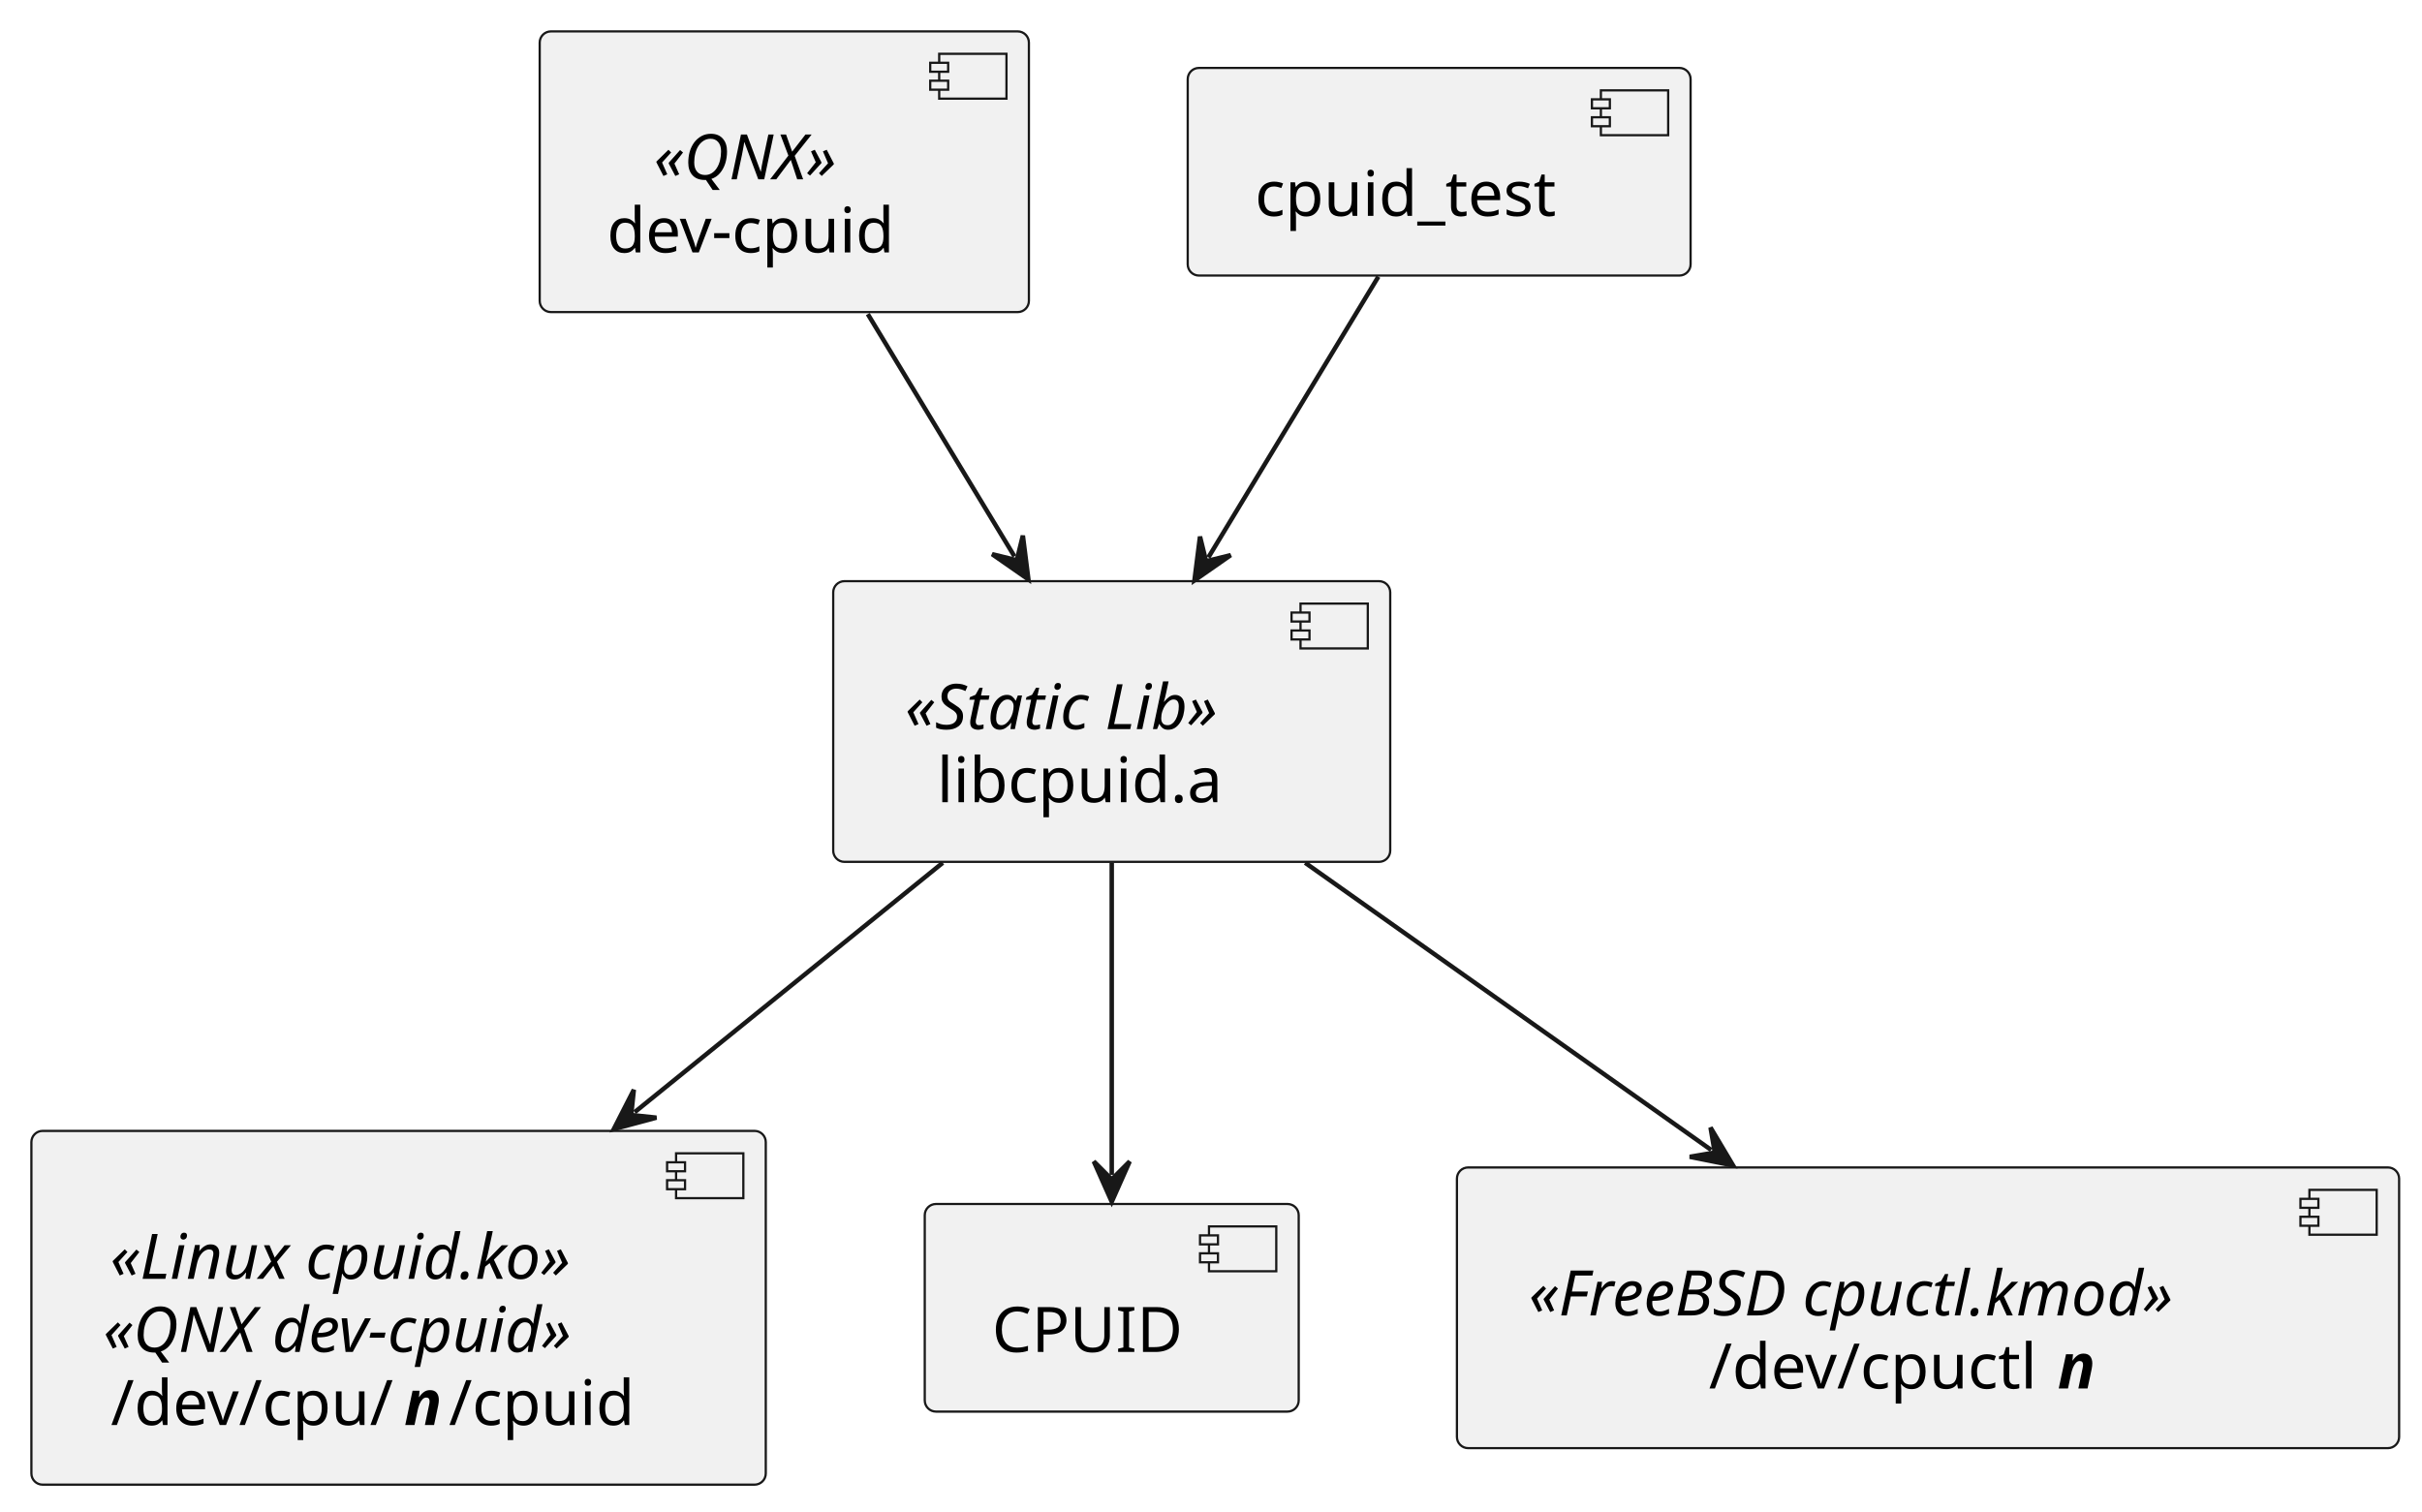
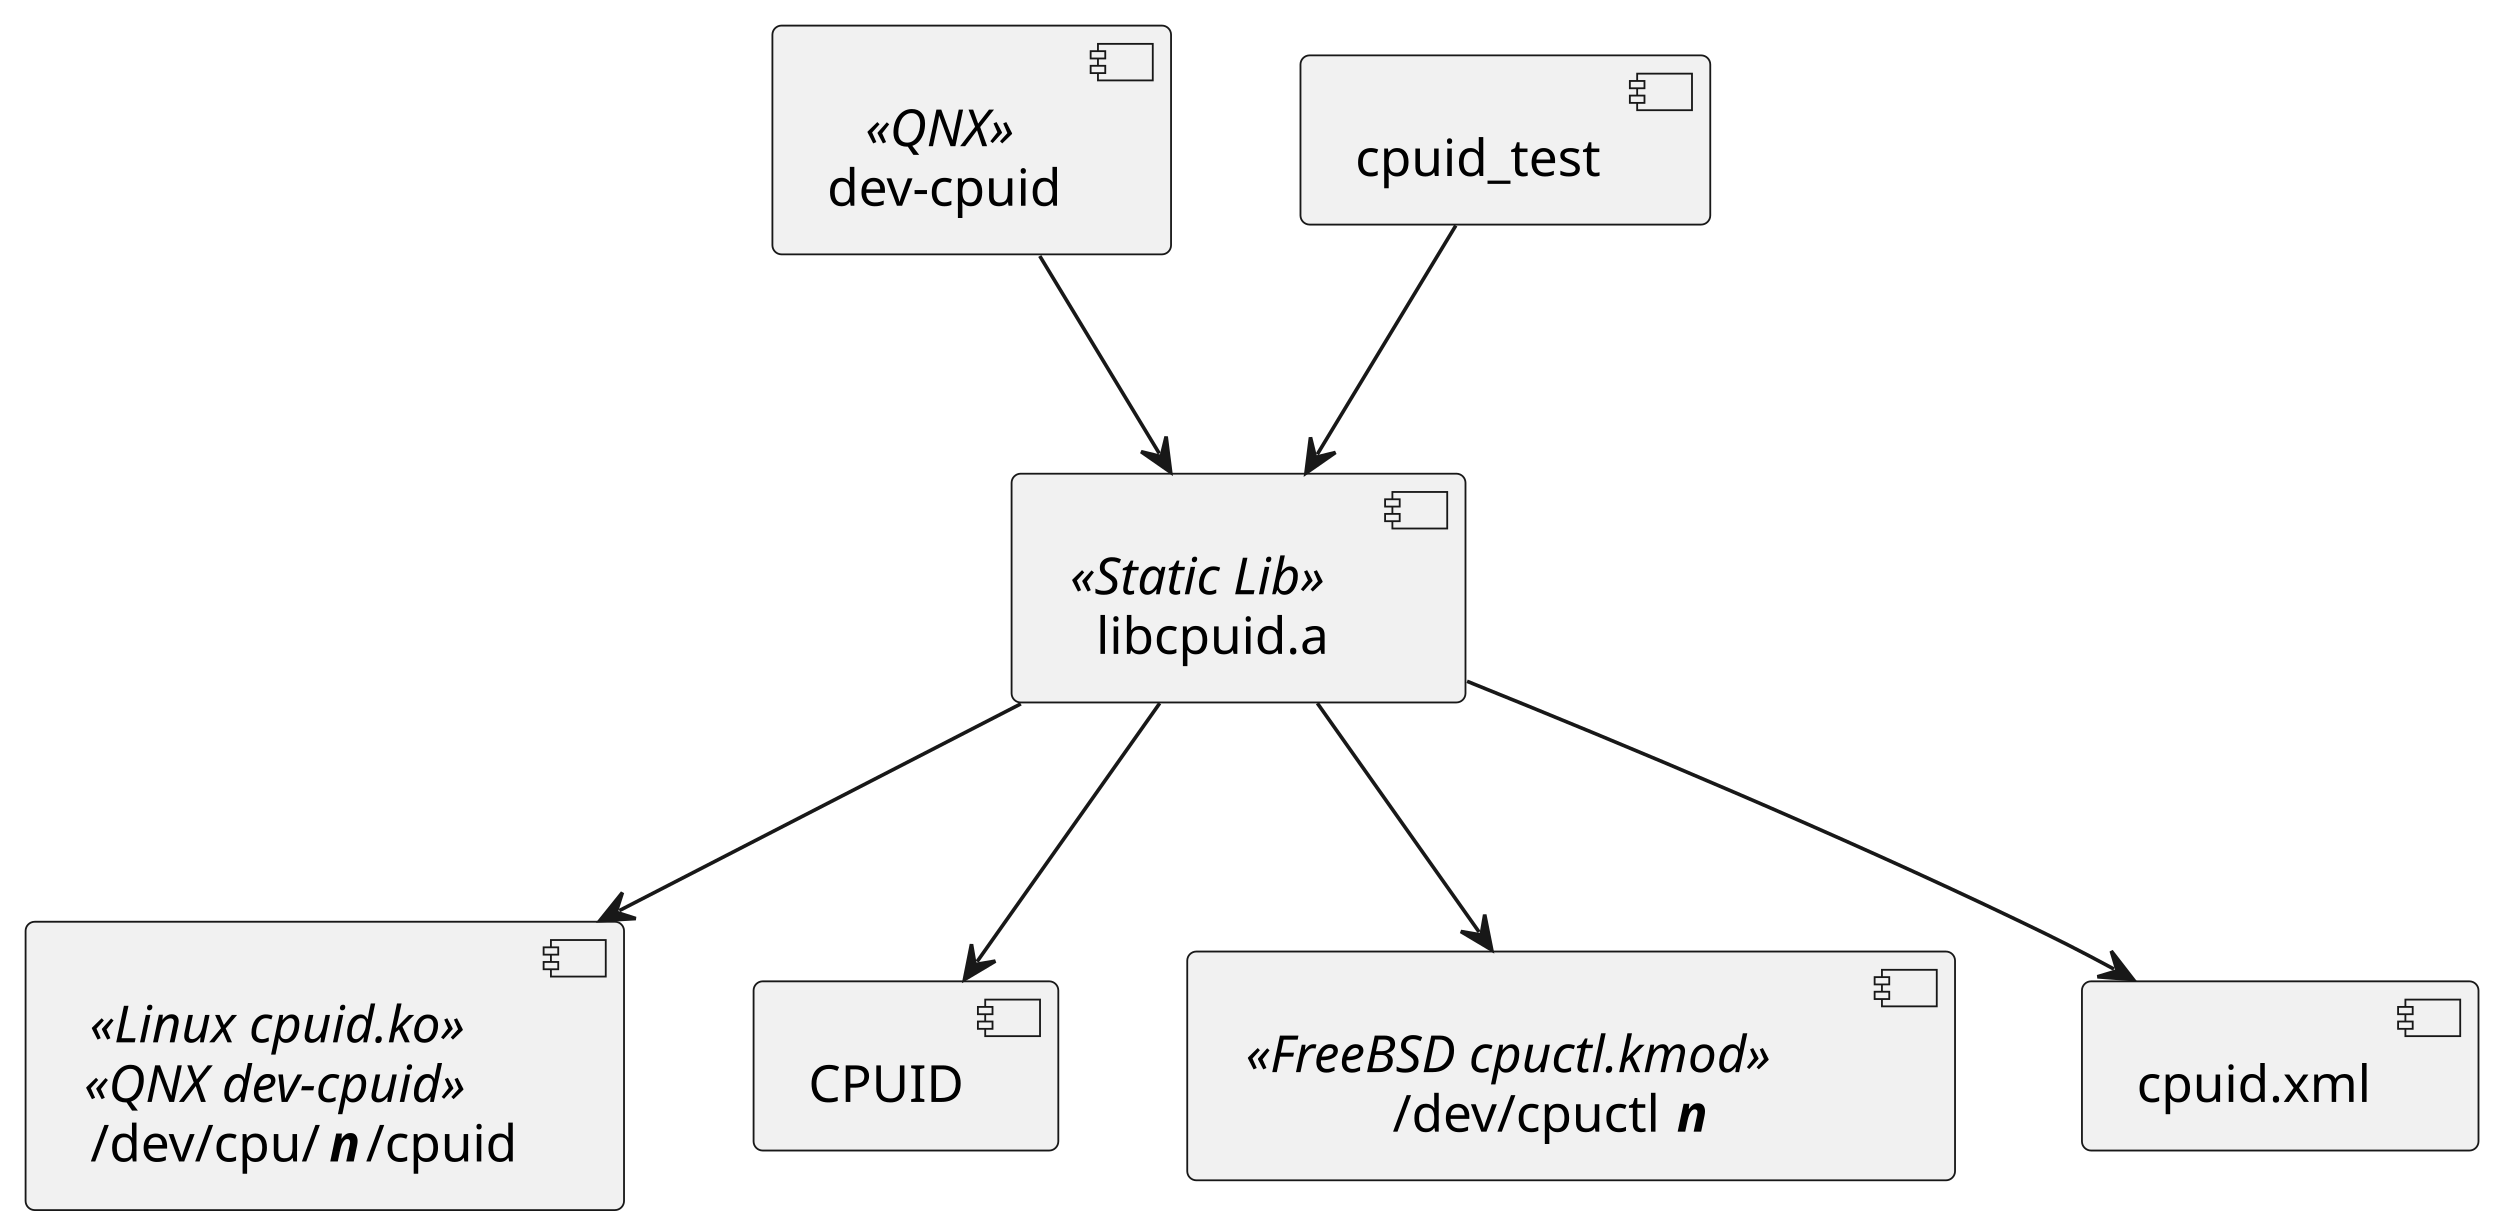
- <svg xmlns="http://www.w3.org/2000/svg" contentStyleType="text/css" data-diagram-type="DESCRIPTION" height="337px" preserveAspectRatio="none" style="width:540px;height:337px;background:#FFFFFF;" version="1.1" viewBox="0 0 540 337" width="540px" zoomAndPan="magnify">
+ <svg xmlns="http://www.w3.org/2000/svg" contentStyleType="text/css" data-diagram-type="DESCRIPTION" height="337px" preserveAspectRatio="none" style="width:684px;height:337px;background:#FFFFFF;" version="1.1" viewBox="0 0 684 337" width="684px" zoomAndPan="magnify">
  <defs />
  <g>
    <g class="entity" data-entity="libcpuid" data-source-line="1" data-uid="ent0002" id="entity_libcpuid">
-       <rect fill="#F1F1F1" height="62.594" rx="2.5" ry="2.5" style="stroke:#181818;stroke-width:0.5;" width="124.189" x="185.77" y="129.6" />
-       <rect fill="#F1F1F1" height="10" style="stroke:#181818;stroke-width:0.5;" width="15" x="289.959" y="134.6" />
-       <rect fill="#F1F1F1" height="2" style="stroke:#181818;stroke-width:0.5;" width="4" x="287.959" y="136.6" />
-       <rect fill="#F1F1F1" height="2" style="stroke:#181818;stroke-width:0.5;" width="4" x="287.959" y="140.6" />
-       <text fill="#000000" font-family="sans-serif" font-size="14" font-style="italic" lengthAdjust="spacing" textLength="82.189" x="201.77" y="162.595">«Static Lib»</text>
-       <text fill="#000000" font-family="sans-serif" font-size="14" lengthAdjust="spacing" textLength="67.929" x="208.9" y="178.892">libcpuid.a</text>
+       <rect fill="#F1F1F1" height="62.594" rx="2.5" ry="2.5" style="stroke:#181818;stroke-width:0.5;" width="124.189" x="276.77" y="129.6" />
+       <rect fill="#F1F1F1" height="10" style="stroke:#181818;stroke-width:0.5;" width="15" x="380.959" y="134.6" />
+       <rect fill="#F1F1F1" height="2" style="stroke:#181818;stroke-width:0.5;" width="4" x="378.959" y="136.6" />
+       <rect fill="#F1F1F1" height="2" style="stroke:#181818;stroke-width:0.5;" width="4" x="378.959" y="140.6" />
+       <text fill="#000000" font-family="sans-serif" font-size="14" font-style="italic" lengthAdjust="spacing" textLength="82.189" x="292.77" y="162.595">«Static Lib»</text>
+       <text fill="#000000" font-family="sans-serif" font-size="14" lengthAdjust="spacing" textLength="67.929" x="299.9" y="178.892">libcpuid.a</text>
    </g>
    <g class="entity" data-entity="linux" data-source-line="2" data-uid="ent0003" id="entity_linux">
      <rect fill="#F1F1F1" height="78.891" rx="2.5" ry="2.5" style="stroke:#181818;stroke-width:0.5;" width="163.734" x="7" y="252.19" />
      <rect fill="#F1F1F1" height="10" style="stroke:#181818;stroke-width:0.5;" width="15" x="150.734" y="257.19" />
      <rect fill="#F1F1F1" height="2" style="stroke:#181818;stroke-width:0.5;" width="4" x="148.734" y="259.19" />
      <rect fill="#F1F1F1" height="2" style="stroke:#181818;stroke-width:0.5;" width="4" x="148.734" y="263.19" />
      <text fill="#000000" font-family="sans-serif" font-size="14" font-style="italic" lengthAdjust="spacing" textLength="118.658" x="24.538" y="285.185">«Linux cpuid.ko»</text>
      <text fill="#000000" font-family="sans-serif" font-size="14" font-style="italic" lengthAdjust="spacing" textLength="121.734" x="23" y="301.482">«QNX dev-cpuid»</text>
      <text fill="#000000" font-family="sans-serif" font-size="14" lengthAdjust="spacing" textLength="65.393" x="24.712" y="317.779">/dev/cpu/</text>
      <text fill="#000000" font-family="sans-serif" font-size="14" font-style="italic" font-weight="bold" lengthAdjust="spacing" textLength="9.967" x="90.105" y="317.779">n</text>
      <text fill="#000000" font-family="sans-serif" font-size="14" lengthAdjust="spacing" textLength="42.95" x="100.072" y="317.779">/cpuid</text>
    </g>
    <g class="entity" data-entity="cpuid" data-source-line="3" data-uid="ent0004" id="entity_cpuid">
      <rect fill="#F1F1F1" height="46.297" rx="2.5" ry="2.5" style="stroke:#181818;stroke-width:0.5;" width="83.374" x="206.18" y="268.49" />
      <rect fill="#F1F1F1" height="10" style="stroke:#181818;stroke-width:0.5;" width="15" x="269.554" y="273.49" />
      <rect fill="#F1F1F1" height="2" style="stroke:#181818;stroke-width:0.5;" width="4" x="267.554" y="275.49" />
      <rect fill="#F1F1F1" height="2" style="stroke:#181818;stroke-width:0.5;" width="4" x="267.554" y="279.49" />
      <text fill="#000000" font-family="sans-serif" font-size="14" lengthAdjust="spacing" textLength="43.374" x="221.18" y="301.485">CPUID</text>
    </g>
    <g class="entity" data-entity="freebsd" data-source-line="4" data-uid="ent0005" id="entity_freebsd">
      <rect fill="#F1F1F1" height="62.594" rx="2.5" ry="2.5" style="stroke:#181818;stroke-width:0.5;" width="210.068" x="324.83" y="260.34" />
      <rect fill="#F1F1F1" height="10" style="stroke:#181818;stroke-width:0.5;" width="15" x="514.898" y="265.34" />
      <rect fill="#F1F1F1" height="2" style="stroke:#181818;stroke-width:0.5;" width="4" x="512.898" y="267.34" />
      <rect fill="#F1F1F1" height="2" style="stroke:#181818;stroke-width:0.5;" width="4" x="512.898" y="271.34" />
      <text fill="#000000" font-family="sans-serif" font-size="14" font-style="italic" lengthAdjust="spacing" textLength="168.068" x="340.83" y="293.335">«FreeBSD cpuctl.kmod»</text>
      <text fill="#000000" font-family="sans-serif" font-size="14" lengthAdjust="spacing" textLength="77.752" x="381.005" y="309.632">/dev/cpuctl</text>
      <text fill="#000000" font-family="sans-serif" font-size="14" font-style="italic" font-weight="bold" lengthAdjust="spacing" textLength="9.967" x="458.757" y="309.632">n</text>
    </g>
-     <g class="entity" data-entity="dev_cpuid" data-source-line="10" data-uid="ent0009" id="entity_dev_cpuid">
-       <rect fill="#F1F1F1" height="62.594" rx="2.5" ry="2.5" style="stroke:#181818;stroke-width:0.5;" width="109.07" x="120.33" y="7" />
-       <rect fill="#F1F1F1" height="10" style="stroke:#181818;stroke-width:0.5;" width="15" x="209.4" y="12" />
-       <rect fill="#F1F1F1" height="2" style="stroke:#181818;stroke-width:0.5;" width="4" x="207.4" y="14" />
-       <rect fill="#F1F1F1" height="2" style="stroke:#181818;stroke-width:0.5;" width="4" x="207.4" y="18" />
-       <text fill="#000000" font-family="sans-serif" font-size="14" font-style="italic" lengthAdjust="spacing" textLength="48.214" x="145.758" y="39.995">«QNX»</text>
-       <text fill="#000000" font-family="sans-serif" font-size="14" lengthAdjust="spacing" textLength="69.07" x="135.33" y="56.292">dev-cpuid</text>
+     <g class="entity" data-entity="XML" data-source-line="5" data-uid="ent0006" id="entity_XML">
+       <rect fill="#F1F1F1" height="46.297" rx="2.5" ry="2.5" style="stroke:#181818;stroke-width:0.5;" width="108.496" x="569.62" y="268.49" />
+       <rect fill="#F1F1F1" height="10" style="stroke:#181818;stroke-width:0.5;" width="15" x="658.116" y="273.49" />
+       <rect fill="#F1F1F1" height="2" style="stroke:#181818;stroke-width:0.5;" width="4" x="656.116" y="275.49" />
+       <rect fill="#F1F1F1" height="2" style="stroke:#181818;stroke-width:0.5;" width="4" x="656.116" y="279.49" />
+       <text fill="#000000" font-family="sans-serif" font-size="14" lengthAdjust="spacing" textLength="68.496" x="584.62" y="301.485">cpuid.xml</text>
    </g>
-     <g class="entity" data-entity="cpuid_test" data-source-line="11" data-uid="ent0010" id="entity_cpuid_test">
-       <rect fill="#F1F1F1" height="46.297" rx="2.5" ry="2.5" style="stroke:#181818;stroke-width:0.5;" width="112.119" x="264.81" y="15.15" />
-       <rect fill="#F1F1F1" height="10" style="stroke:#181818;stroke-width:0.5;" width="15" x="356.929" y="20.15" />
-       <rect fill="#F1F1F1" height="2" style="stroke:#181818;stroke-width:0.5;" width="4" x="354.929" y="22.15" />
-       <rect fill="#F1F1F1" height="2" style="stroke:#181818;stroke-width:0.5;" width="4" x="354.929" y="26.15" />
-       <text fill="#000000" font-family="sans-serif" font-size="14" lengthAdjust="spacing" textLength="72.119" x="279.81" y="48.145">cpuid_test</text>
+     <g class="entity" data-entity="dev_cpuid" data-source-line="12" data-uid="ent0011" id="entity_dev_cpuid">
+       <rect fill="#F1F1F1" height="62.594" rx="2.5" ry="2.5" style="stroke:#181818;stroke-width:0.5;" width="109.07" x="211.33" y="7" />
+       <rect fill="#F1F1F1" height="10" style="stroke:#181818;stroke-width:0.5;" width="15" x="300.4" y="12" />
+       <rect fill="#F1F1F1" height="2" style="stroke:#181818;stroke-width:0.5;" width="4" x="298.4" y="14" />
+       <rect fill="#F1F1F1" height="2" style="stroke:#181818;stroke-width:0.5;" width="4" x="298.4" y="18" />
+       <text fill="#000000" font-family="sans-serif" font-size="14" font-style="italic" lengthAdjust="spacing" textLength="48.214" x="236.758" y="39.995">«QNX»</text>
+       <text fill="#000000" font-family="sans-serif" font-size="14" lengthAdjust="spacing" textLength="69.07" x="226.33" y="56.292">dev-cpuid</text>
    </g>
-     <g class="link" data-entity-1="libcpuid" data-entity-2="linux" data-source-line="6" data-uid="lnk6" id="link_libcpuid_linux">
-       <path d="M210.19,192.4 C188.24,210.17 165.014,228.985 141.504,248.015" fill="none" id="libcpuid-to-linux" style="stroke:#181818;stroke-width:1;" />
-       <polygon fill="#181818" points="136.84,251.79,146.352,249.237,140.726,248.644,141.319,243.018,136.84,251.79" style="stroke:#181818;stroke-width:1;" />
+     <g class="entity" data-entity="cpuid_test" data-source-line="13" data-uid="ent0012" id="entity_cpuid_test">
+       <rect fill="#F1F1F1" height="46.297" rx="2.5" ry="2.5" style="stroke:#181818;stroke-width:0.5;" width="112.119" x="355.81" y="15.15" />
+       <rect fill="#F1F1F1" height="10" style="stroke:#181818;stroke-width:0.5;" width="15" x="447.929" y="20.15" />
+       <rect fill="#F1F1F1" height="2" style="stroke:#181818;stroke-width:0.5;" width="4" x="445.929" y="22.15" />
+       <rect fill="#F1F1F1" height="2" style="stroke:#181818;stroke-width:0.5;" width="4" x="445.929" y="26.15" />
+       <text fill="#000000" font-family="sans-serif" font-size="14" lengthAdjust="spacing" textLength="72.119" x="370.81" y="48.145">cpuid_test</text>
    </g>
-     <g class="link" data-entity-1="libcpuid" data-entity-2="cpuid" data-source-line="7" data-uid="lnk7" id="link_libcpuid_cpuid">
-       <path d="M247.87,192.4 C247.87,215.6 247.87,241 247.87,262" fill="none" id="libcpuid-to-cpuid" style="stroke:#181818;stroke-width:1;" />
-       <polygon fill="#181818" points="247.87,268,251.87,259,247.87,263,243.87,259,247.87,268" style="stroke:#181818;stroke-width:1;" />
+     <g class="link" data-entity-1="libcpuid" data-entity-2="linux" data-source-line="7" data-uid="lnk7" id="link_libcpuid_linux">
+       <path d="M279.3,192.57 C244.79,210.34 206.334,230.143 169.454,249.133" fill="none" id="libcpuid-to-linux" style="stroke:#181818;stroke-width:1;" />
+       <polygon fill="#181818" points="164.12,251.88,173.953,251.316,168.565,249.591,170.29,244.204,164.12,251.88" style="stroke:#181818;stroke-width:1;" />
    </g>
-     <g class="link" data-entity-1="libcpuid" data-entity-2="freebsd" data-source-line="8" data-uid="lnk8" id="link_libcpuid_freebsd">
-       <path d="M291,192.4 C319.8,212.78 352.652,236.014 381.512,256.434" fill="none" id="libcpuid-to-freebsd" style="stroke:#181818;stroke-width:1;" />
-       <polygon fill="#181818" points="386.41,259.9,381.373,251.436,382.328,257.012,376.753,257.967,386.41,259.9" style="stroke:#181818;stroke-width:1;" />
+     <g class="link" data-entity-1="libcpuid" data-entity-2="cpuid" data-source-line="8" data-uid="lnk8" id="link_libcpuid_cpuid">
+       <path d="M317.3,192.4 C300.9,215.6 282.173,242.1 267.333,263.1" fill="none" id="libcpuid-to-cpuid" style="stroke:#181818;stroke-width:1;" />
+       <polygon fill="#181818" points="263.87,268,272.331,262.958,266.756,263.917,265.797,258.342,263.87,268" style="stroke:#181818;stroke-width:1;" />
    </g>
-     <g class="link" data-entity-1="cpuid_test" data-entity-2="libcpuid" data-source-line="13" data-uid="lnk11" id="link_cpuid_test_libcpuid">
-       <path d="M307.31,61.7 C295.76,80.77 282.177,103.217 269.417,124.297" fill="none" id="cpuid_test-to-libcpuid" style="stroke:#181818;stroke-width:1;" />
-       <polygon fill="#181818" points="266.31,129.43,274.392,123.802,268.899,125.153,267.549,119.659,266.31,129.43" style="stroke:#181818;stroke-width:1;" />
+     <g class="link" data-entity-1="libcpuid" data-entity-2="freebsd" data-source-line="9" data-uid="lnk9" id="link_libcpuid_freebsd">
+       <path d="M360.43,192.4 C374.83,212.78 390.247,234.58 404.677,255" fill="none" id="libcpuid-to-freebsd" style="stroke:#181818;stroke-width:1;" />
+       <polygon fill="#181818" points="408.14,259.9,406.213,250.242,405.255,255.817,399.679,254.858,408.14,259.9" style="stroke:#181818;stroke-width:1;" />
    </g>
-     <g class="link" data-entity-1="dev_cpuid" data-entity-2="libcpuid" data-source-line="14" data-uid="lnk12" id="link_dev_cpuid_libcpuid">
-       <path d="M193.48,70.04 C204.46,88.19 215.203,105.937 226.183,124.077" fill="none" id="dev_cpuid-to-libcpuid" style="stroke:#181818;stroke-width:1;" />
-       <polygon fill="#181818" points="229.29,129.21,228.052,119.439,226.701,124.933,221.208,123.582,229.29,129.21" style="stroke:#181818;stroke-width:1;" />
+     <g class="link" data-entity-1="libcpuid" data-entity-2="XML" data-source-line="10" data-uid="lnk10" id="link_libcpuid_XML">
+       <path d="M401.38,186.4 C444.44,203.74 502.71,228.1 552.87,252.19 C562.98,257.04 568.418,259.775 578.388,265.145" fill="none" id="libcpuid-to-XML" style="stroke:#181818;stroke-width:1;" />
+       <polygon fill="#181818" points="583.67,267.99,577.643,260.2,579.268,265.619,573.849,267.244,583.67,267.99" style="stroke:#181818;stroke-width:1;" />
+     </g>
+     <g class="link" data-entity-1="cpuid_test" data-entity-2="libcpuid" data-source-line="15" data-uid="lnk13" id="link_cpuid_test_libcpuid">
+       <path d="M398.31,61.7 C386.76,80.77 373.177,103.217 360.417,124.297" fill="none" id="cpuid_test-to-libcpuid" style="stroke:#181818;stroke-width:1;" />
+       <polygon fill="#181818" points="357.31,129.43,365.392,123.802,359.899,125.153,358.549,119.659,357.31,129.43" style="stroke:#181818;stroke-width:1;" />
+     </g>
+     <g class="link" data-entity-1="dev_cpuid" data-entity-2="libcpuid" data-source-line="16" data-uid="lnk14" id="link_dev_cpuid_libcpuid">
+       <path d="M284.48,70.04 C295.46,88.19 306.203,105.937 317.183,124.077" fill="none" id="dev_cpuid-to-libcpuid" style="stroke:#181818;stroke-width:1;" />
+       <polygon fill="#181818" points="320.29,129.21,319.052,119.439,317.701,124.933,312.208,123.582,320.29,129.21" style="stroke:#181818;stroke-width:1;" />
    </g>
  </g>
</svg>
